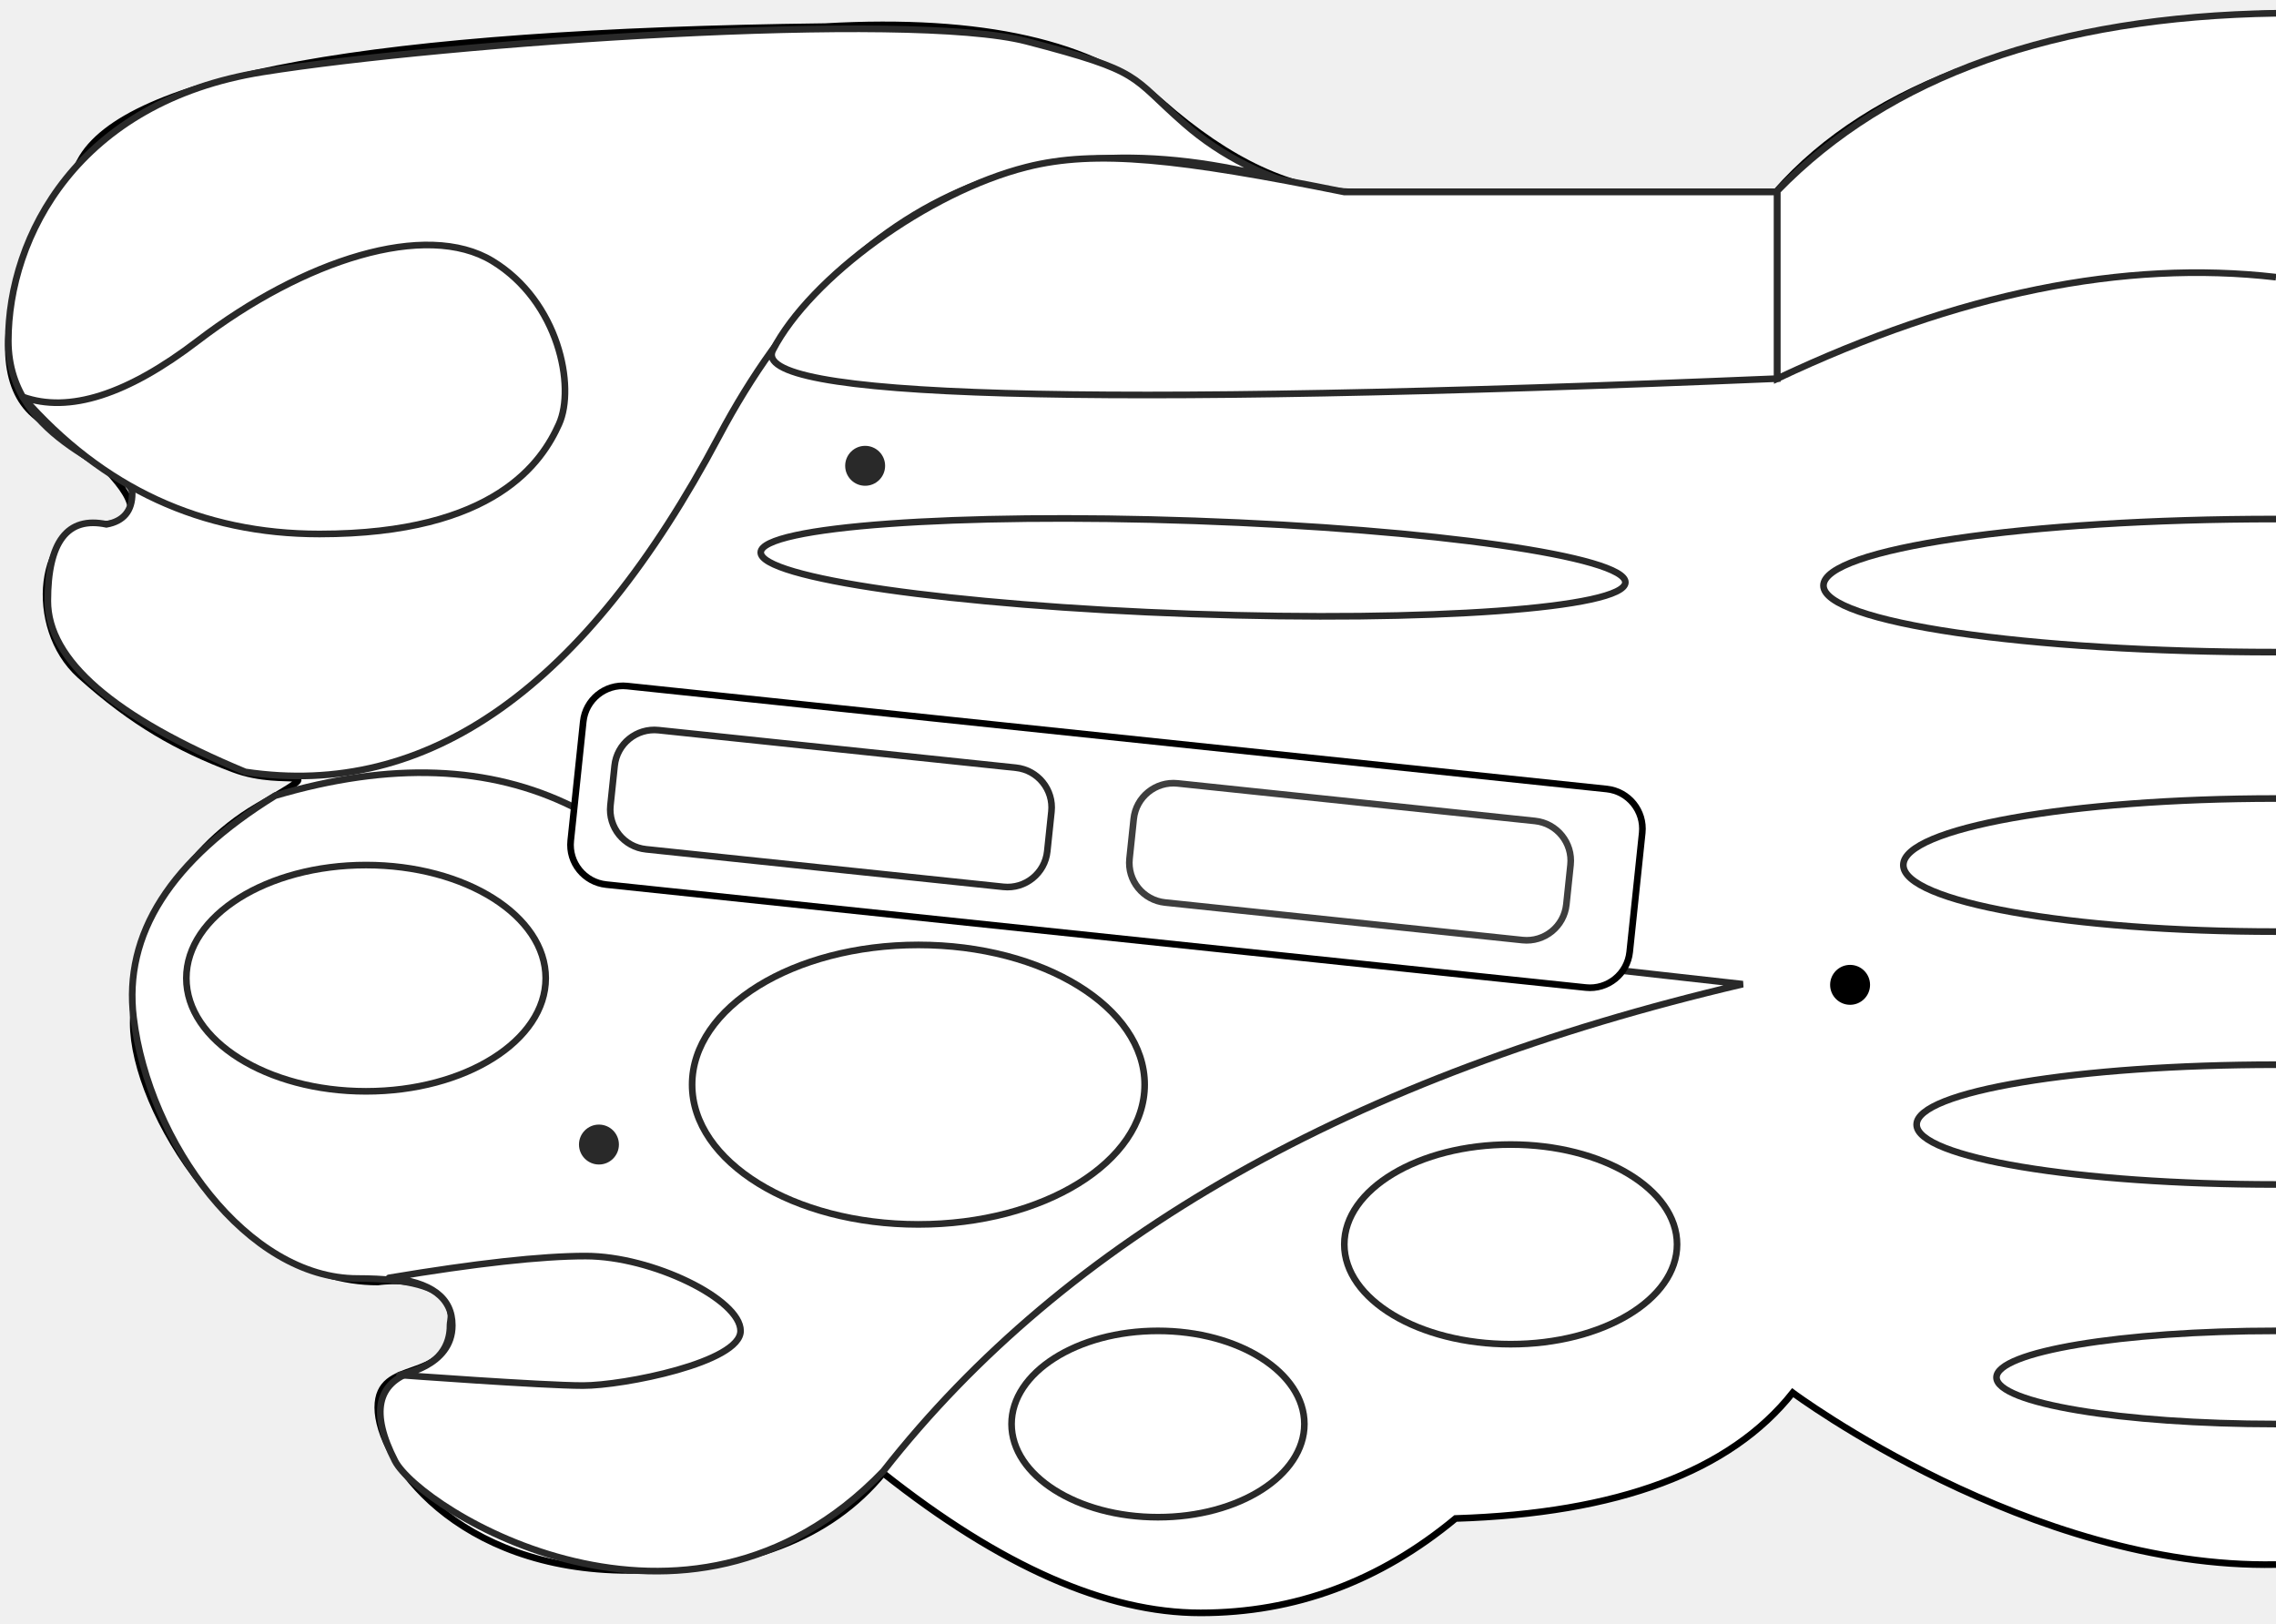
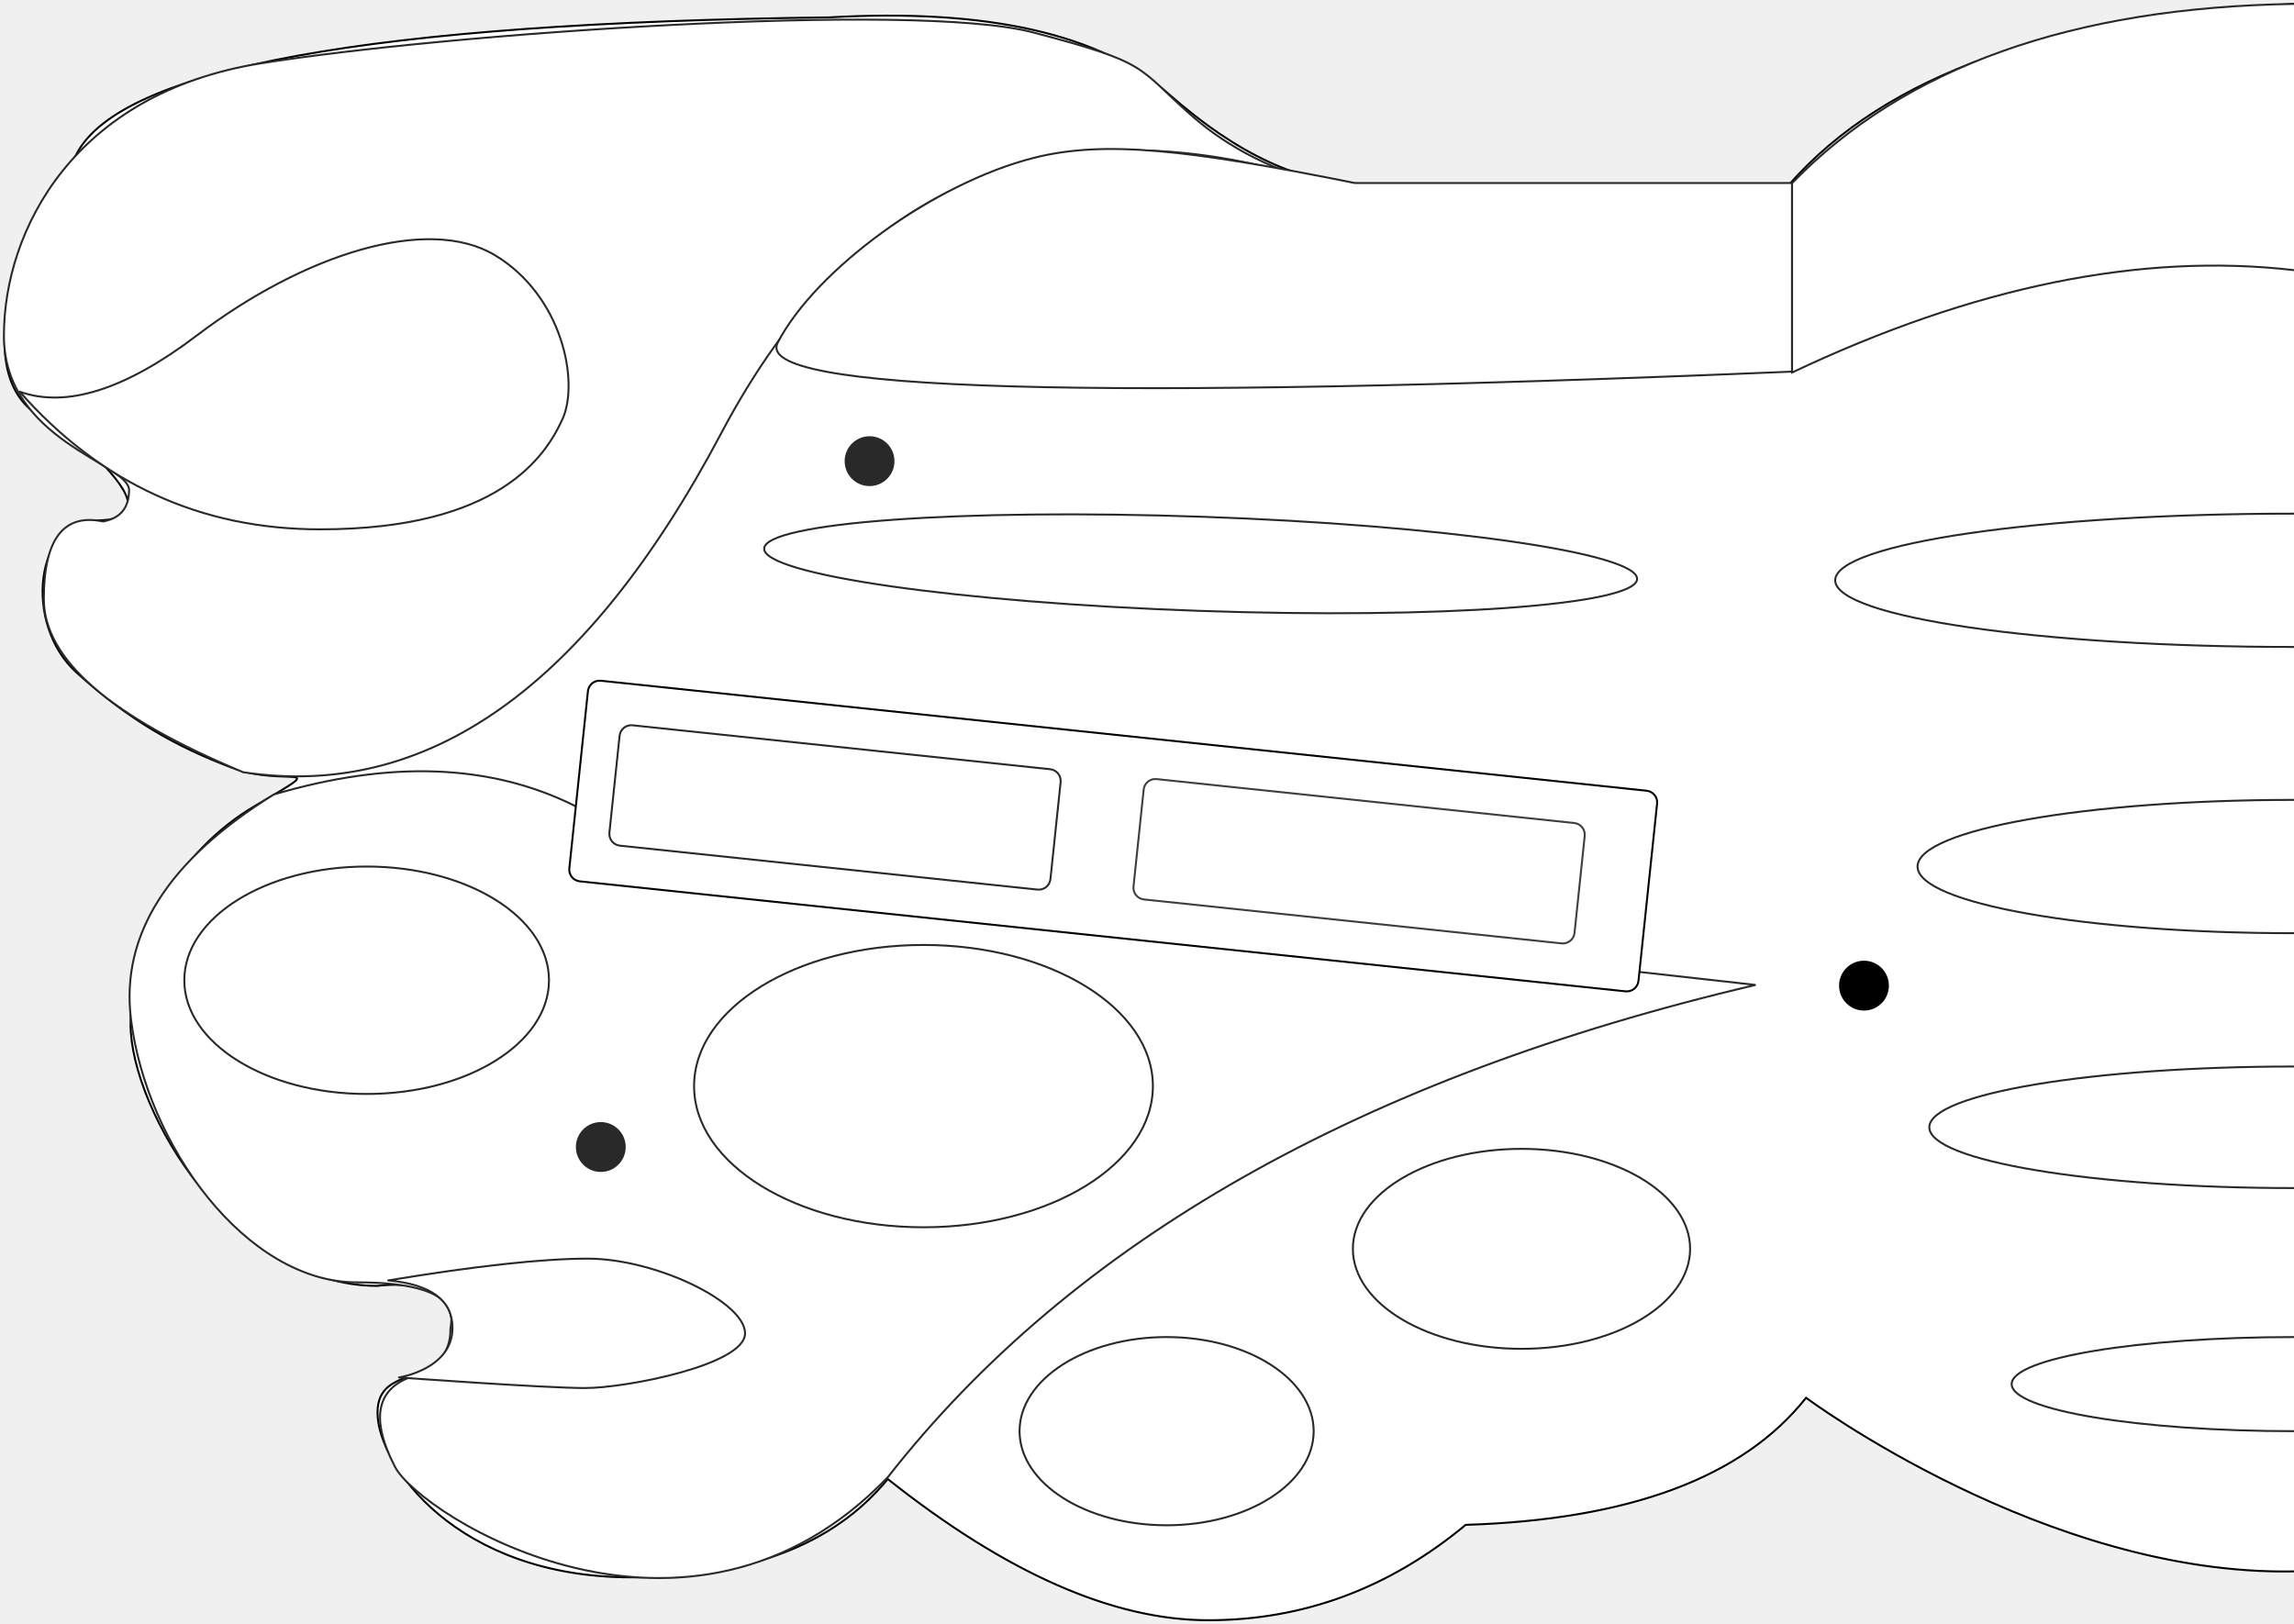
- <svg xmlns="http://www.w3.org/2000/svg" width="171px" height="122px" viewBox="0 0 171 122" version="1.1">
+ <svg xmlns="http://www.w3.org/2000/svg" width="585px" height="414px" viewBox="0 0 585 414" version="1.1">
  <g id="Page-1" stroke="none" stroke-width="1" fill="none" fill-rule="evenodd">
-     <g id="COREFINGER">
-       <g id="hangboard" transform="translate(0, 1)">
-         <path d="M171,0 C153.11,0.816 140.591,5.288 133.444,13.417 C133.444,13.417 122.881,13.417 101.754,13.417 C97.17,13.417 92.344,11.181 87.275,6.708 C82.207,2.236 73.782,0.333 62,1 C28,1.407 9.333,4.787 6,11.14 C2.667,17.493 1.291,19.896 1.873,18.352 C0.01,24.196 0.233,28.126 2.54,30.143 C4.847,32.159 6.667,33.539 8,34.283 C10.62,37.032 10.427,38.407 7.419,38.407 C2.908,38.407 2.005,46.122 6,49.729 C9.995,53.337 13.449,55.242 17.529,56.787 C21.61,58.332 25.172,56.175 19.322,59.602 C13.472,63.028 10.008,69.418 10.008,75.866 C10.008,82.314 17.767,95.327 28.384,95.327 C28.384,95.327 34.286,94.413 33.941,98.762 C33.596,103.111 28.384,100.92 28.384,104.757 C28.384,108.593 34.218,117 47.294,117 C56.012,117 62.365,114.563 66.355,109.69 C75.183,116.689 83.133,120.189 90.204,120.189 C97.276,120.189 103.661,117.825 109.36,113.097 C121.56,112.712 130.003,109.562 134.691,103.647 C134.691,103.647 152.518,116.919 171,116.558" id="Path-11" stroke="#000000" stroke-width="0.5" fill="#FFFFFF" fill-rule="nonzero" />
-         <path d="M33.811,98.545 C33.811,97.96 35.088,95.065 26.847,95.065 C18.607,95.065 11.174,84.843 10.034,75.456 C9.274,69.199 12.819,63.642 20.67,58.787 C29.329,56.231 36.793,56.511 43.062,59.627 C49.33,62.743 78.621,67.184 130.937,72.949 C101.612,79.818 80.088,92.017 66.364,109.547 C51.484,125 31.537,112.385 29.679,108.771 C27.82,105.158 28.322,102.921 31.05,102.036 C33.778,101.152 33.811,99.13 33.811,98.545 Z" id="Path-14" stroke="#292929" stroke-width="0.5" fill="#FFFFFF" fill-rule="nonzero" />
-         <g id="Oval" transform="translate(137, 71)">
+     <g id="COREFINGER" transform="translate(1, 1)">
+       <g id="hangboard">
+         <path d="M584,0 C522.692,2.797 479.792,18.136 455.3,46.017 C455.3,46.017 419.1,46.017 346.701,46.017 C330.992,46.017 314.453,38.347 297.084,23.008 C279.715,7.669 250.843,1.143 210.468,3.43 C93.953,4.825 29.984,16.417 18.561,38.206 C7.138,59.995 2.424,68.24 4.417,62.941 C-1.965,82.986 -1.203,96.466 6.703,103.382 C14.609,110.297 20.846,115.03 25.415,117.581 C34.395,127.012 33.731,131.727 23.424,131.727 C7.964,131.727 4.872,158.186 18.561,170.56 C32.251,182.934 44.088,189.467 58.071,194.766 C72.054,200.066 84.261,192.668 64.213,204.419 C44.166,216.171 32.296,238.086 32.296,260.202 C32.296,282.318 58.886,326.949 95.268,326.949 C95.268,326.949 115.495,323.813 114.313,338.728 C113.131,353.644 95.268,346.131 95.268,359.289 C95.268,372.447 115.261,401.281 160.072,401.281 C189.947,401.281 211.72,392.923 225.393,376.208 C255.645,400.215 282.888,412.218 307.121,412.218 C331.354,412.218 353.236,404.11 372.767,387.894 C414.573,386.574 443.508,375.771 459.572,355.484 C459.572,355.484 520.664,401.004 584,399.764" id="Path-11" stroke="#000000" stroke-width="0.5" fill="#FFFFFF" fill-rule="nonzero" />
+         <path d="M113.867,337.985 C113.867,335.979 118.242,326.048 90.003,326.048 C61.765,326.048 36.291,290.99 32.385,258.796 C29.781,237.334 41.93,218.277 68.834,201.624 C98.509,192.857 124.087,193.818 145.568,204.506 C167.048,215.193 267.428,230.424 446.706,250.198 C346.213,273.757 272.452,315.597 225.424,375.718 C174.432,428.719 106.075,385.452 99.706,373.059 C93.337,360.667 95.056,352.994 104.405,349.959 C113.753,346.925 113.867,339.991 113.867,337.985 Z" id="Path-14" stroke="#292929" stroke-width="0.5" fill="#FFFFFF" fill-rule="nonzero" />
+         <g id="Oval" transform="translate(467.4854, 243.5124)">
          <g id="path-1-link" fill="#000000" fill-rule="nonzero">
-             <circle id="path-1" cx="2" cy="2" r="2" />
+             <ellipse id="path-1" cx="6.854" cy="6.86" rx="6.854" ry="6.86" />
          </g>
          <g id="path-1-link" fill="#000000" fill-rule="nonzero">
-             <circle id="path-1" cx="2" cy="2" r="2" />
+             <ellipse id="path-1" cx="6.854" cy="6.86" rx="6.854" ry="6.86" />
          </g>
          <g id="path-1-link" stroke="#FFFFFF">
-             <circle id="path-1" cx="2" cy="2" r="2" />
+             <ellipse id="path-1" cx="6.854" cy="6.86" rx="6.854" ry="6.86" />
          </g>
        </g>
-         <g id="Oval" transform="translate(63, 32)">
+         <g id="Oval" transform="translate(213.8947, 109.7521)">
          <g id="path-3-link" fill="#292929" fill-rule="nonzero">
-             <circle id="path-3" cx="2" cy="2" r="2" />
+             <ellipse id="path-3" cx="6.854" cy="6.86" rx="6.854" ry="6.86" />
          </g>
          <g id="path-3-link" fill="#292929" fill-rule="nonzero">
-             <circle id="path-3" cx="2" cy="2" r="2" />
+             <ellipse id="path-3" cx="6.854" cy="6.86" rx="6.854" ry="6.86" />
          </g>
          <g id="path-3-link" stroke="#FFFFFF">
-             <circle id="path-3" cx="2" cy="2" r="2" />
+             <ellipse id="path-3" cx="6.854" cy="6.86" rx="6.854" ry="6.86" />
          </g>
        </g>
-         <g id="Oval" transform="translate(43, 83)">
+         <g id="Oval" transform="translate(145.3567, 284.6694)">
          <g id="path-5-link" fill="#292929" fill-rule="nonzero">
-             <circle id="path-5" cx="2" cy="2" r="2" />
+             <ellipse id="path-5" cx="6.854" cy="6.86" rx="6.854" ry="6.86" />
          </g>
          <g id="path-5-link" fill="#292929" fill-rule="nonzero">
-             <circle id="path-5" cx="2" cy="2" r="2" />
+             <ellipse id="path-5" cx="6.854" cy="6.86" rx="6.854" ry="6.86" />
          </g>
          <g id="path-5-link" stroke="#FFFFFF">
-             <circle id="path-5" cx="2" cy="2" r="2" />
+             <ellipse id="path-5" cx="6.854" cy="6.86" rx="6.854" ry="6.86" />
          </g>
        </g>
-         <rect id="Rectangle" stroke="#000000" stroke-width="0.5" fill="#FFFFFF" fill-rule="nonzero" transform="translate(83.1308, 61.87599) rotate(6) translate(-83.1308, -61.87599) " x="43.131" y="54.376" width="80" height="15" rx="3" />
+         <path d="M148.801,186.485 L416.956,186.508 C418.613,186.509 419.956,187.852 419.956,189.508 L419.96,234.954 C419.961,236.611 418.618,237.954 416.961,237.954 C416.961,237.954 416.961,237.954 416.96,237.954 L148.806,237.931 C147.149,237.93 145.806,236.587 145.806,234.93 L145.802,189.485 C145.801,187.828 147.144,186.484 148.801,186.484 C148.801,186.484 148.801,186.484 148.801,186.485 Z" id="Rectangle" stroke="#000000" stroke-width="0.5" fill="#FFFFFF" fill-rule="nonzero" transform="translate(282.881, 212.2193) rotate(6) translate(-282.881, -212.2193) " />
      </g>
-       <ellipse id="h16" stroke="#292929" stroke-width="0.5" fill="#FFFFFF" fill-rule="nonzero" cx="87" cy="107" rx="11" ry="7" />
-       <path d="M150,107 C161.598,107 171,105.433 171,103.5 C171,101.567 161.598,100 150,100" id="h15" stroke="#292929" stroke-width="0.5" fill="#FFFFFF" fill-rule="nonzero" transform="translate(160.5, 103.5) scale(-1, 1) translate(-160.5, -103.5) " />
-       <ellipse id="h14" stroke="#292929" stroke-width="0.5" fill="#FFFFFF" fill-rule="nonzero" cx="113.5" cy="93.5" rx="12.5" ry="7.5" />
-       <path d="M29.225,96.016 C35.742,94.925 40.667,94.38 44,94.38 C49,94.38 55.64,97.633 55.64,100 C55.64,102.367 46.85,104.111 43.801,104.111 C40.752,104.111 30.022,103.315 30.022,103.315 C30.022,103.315 33.983,102.701 33.983,99.585 C33.983,97.508 32.397,96.319 29.225,96.016 Z" id="h13" stroke="#292929" stroke-width="0.5" fill="#FFFFFF" fill-rule="nonzero" stroke-linejoin="round" />
-       <path d="M144,89 C158.912,89 171,86.985 171,84.5 C171,82.015 158.912,80 144,80" id="h12" stroke="#292929" stroke-width="0.5" fill="#FFFFFF" fill-rule="nonzero" transform="translate(157.5, 84.5) scale(-1, 1) translate(-157.5, -84.5) " />
-       <ellipse id="h11" stroke="#292929" stroke-width="0.5" fill="#FFFFFF" fill-rule="nonzero" cx="69" cy="81.5" rx="17" ry="10.5" />
-       <ellipse id="h10" stroke="#292929" stroke-width="0.5" fill="#FFFFFF" fill-rule="nonzero" cx="27.5" cy="73.5" rx="13.5" ry="8.5" />
-       <path d="M143,70 C158.464,70 171,67.761 171,65 C171,62.239 158.464,60 143,60" id="h9" stroke="#292929" stroke-width="0.5" fill="#FFFFFF" fill-rule="nonzero" transform="translate(157, 65) scale(-1, 1) translate(-157, -65) " />
-       <rect id="h8" stroke="#292929" stroke-width="0.5" fill="#FFFFFF" fill-rule="nonzero" opacity="0.9" transform="translate(101.4295, 64.74959) rotate(6) translate(-101.4295, -64.74959) " x="84.93" y="60.25" width="33" height="9" rx="3" />
-       <rect id="h7" stroke="#292929" stroke-width="0.5" fill="#FFFFFF" fill-rule="nonzero" transform="translate(62.42951, 60.74959) rotate(6) translate(-62.42951, -60.74959) " x="45.93" y="56.25" width="33" height="9" rx="3" />
-       <path d="M137,49 C155.778,49 171,46.761 171,44 C171,41.239 155.778,39 137,39" id="h6" stroke="#292929" stroke-width="0.5" fill="#FFFFFF" fill-rule="nonzero" transform="translate(154, 44) scale(-1, 1) translate(-154, -44) " />
-       <ellipse id="h5" stroke="#292929" stroke-width="0.5" fill="#FFFFFF" fill-rule="nonzero" transform="translate(89.63725, 42.63271) rotate(2) translate(-89.63725, -42.63271) " cx="89.637" cy="42.633" rx="32.5" ry="3.5" />
-       <path d="M99.218,14.424 C79.073,7.835 64,13.966 54,32.818 C44,51.671 32.142,60.064 18.425,58 C8.537,53.889 3.593,49.607 3.593,45.154 C3.593,40.701 5.062,38.782 8,39.397 C9.289,39.161 9.933,38.383 9.933,37.064 C9.933,35.085 0.625,33.421 0.625,25.611 C0.625,17.8 5.841,7.631 19.719,5.411 C33.596,3.191 68.268,0.797 77.134,3.104 C86,5.411 84.83,5.668 89,9.31 C91.78,11.738 95.186,13.442 99.218,14.424 Z" id="h4" stroke="#292929" stroke-width="0.5" fill="#FFFFFF" fill-rule="nonzero" />
-       <path d="M1.702,29.818 C5.173,31.067 9.559,29.665 14.86,25.611 C22.811,19.529 32,16.573 37,19.617 C42,22.66 43.248,29.087 42,31.863 C40.752,34.638 37.274,40.123 24,40.123 C15.151,40.123 7.718,36.688 1.702,29.818 Z" id="h3" stroke="#292929" stroke-width="0.5" fill="#FFFFFF" fill-rule="nonzero" stroke-linejoin="round" />
-       <path d="M133.531,28.448 L133.531,14.424 L101,14.424 C88.58,11.926 82.356,11.23 77.134,12.55 C69.673,14.436 60.894,20.862 58.073,26.292 C56.193,29.912 81.346,30.631 133.531,28.448 Z" id="h2" stroke="#292929" stroke-width="0.5" fill="#FFFFFF" fill-rule="nonzero" />
-       <path d="M171,20.825 C159.58,19.504 147.09,22.045 133.531,28.448 C133.531,28.097 133.531,23.396 133.531,14.346 C141.927,5.708 154.416,1.259 171,0.997" id="h1" stroke="#292929" stroke-width="0.5" fill="#FFFFFF" fill-rule="nonzero" />
+       <ellipse id="h16" stroke="#292929" stroke-width="0.5" fill="#FFFFFF" fill-rule="nonzero" cx="296.5" cy="364" rx="37.5" ry="24" />
+       <path d="M512,364 C551.765,364 584,358.627 584,352 C584,345.373 551.765,340 512,340" id="h15" stroke="#292929" stroke-width="0.5" fill="#FFFFFF" fill-rule="nonzero" transform="translate(548, 352) scale(-1, 1) translate(-548, -352) " />
+       <ellipse id="h14" stroke="#292929" stroke-width="0.5" fill="#FFFFFF" fill-rule="nonzero" cx="387" cy="317.5" rx="43" ry="25.5" />
+       <path d="M98,325.549 C120.45,321.85 137.417,320 148.9,320 C166.125,320 189,331.033 189,339.06 C189,347.086 158.72,353 148.216,353 C137.711,353 100.749,350.302 100.749,350.302 C100.749,350.302 114.393,348.219 114.393,337.654 C114.393,330.61 108.929,326.575 98,325.549 Z" id="h13" stroke="#292929" stroke-width="0.5" fill="#FFFFFF" fill-rule="nonzero" stroke-linejoin="round" />
+       <path d="M491,302 C542.362,302 584,295.06 584,286.5 C584,277.94 542.362,271 491,271" id="h12" stroke="#292929" stroke-width="0.5" fill="#FFFFFF" fill-rule="nonzero" transform="translate(537.5, 286.5) scale(-1, 1) translate(-537.5, -286.5) " />
+       <ellipse id="h11" stroke="#292929" stroke-width="0.5" fill="#FFFFFF" fill-rule="nonzero" cx="234.5" cy="276" rx="58.5" ry="36" />
+       <ellipse id="h10" stroke="#292929" stroke-width="0.5" fill="#FFFFFF" fill-rule="nonzero" cx="92.5" cy="249" rx="46.5" ry="29" />
+       <path d="M488,237 C541.019,237 584,229.389 584,220 C584,210.611 541.019,203 488,203" id="h9" stroke="#292929" stroke-width="0.5" fill="#FFFFFF" fill-rule="nonzero" transform="translate(536, 220) scale(-1, 1) translate(-536, -220) " />
+       <path d="M292.043,203.207 L399.132,203.216 C400.789,203.217 402.131,204.56 402.132,206.216 L402.134,231.084 C402.135,232.741 400.792,234.084 399.135,234.084 C399.135,234.084 399.135,234.084 399.135,234.084 L292.046,234.074 C290.389,234.074 289.046,232.731 289.046,231.074 L289.043,206.207 C289.043,204.55 290.386,203.207 292.043,203.206 C292.043,203.206 292.043,203.206 292.043,203.207 Z" id="h8" stroke="#292929" stroke-width="0.5" fill="#FFFFFF" fill-rule="nonzero" opacity="0.9" transform="translate(345.5889, 218.6453) rotate(6) translate(-345.5889, -218.6453) " />
+       <path d="M158.394,189.488 L265.483,189.497 C267.139,189.498 268.482,190.841 268.483,192.497 L268.485,217.365 C268.486,219.022 267.143,220.365 265.486,220.365 C265.486,220.365 265.486,220.365 265.485,220.365 L158.397,220.355 C156.74,220.355 155.397,219.012 155.396,217.355 L155.394,192.488 C155.394,190.831 156.737,189.488 158.394,189.487 C158.394,189.487 158.394,189.487 158.394,189.488 Z" id="h7" stroke="#292929" stroke-width="0.5" fill="#FFFFFF" fill-rule="nonzero" transform="translate(211.9397, 204.9263) rotate(6) translate(-211.9397, -204.9263) " />
+       <path d="M467,164 C531.617,164 584,156.389 584,147 C584,137.611 531.617,130 467,130" id="h6" stroke="#292929" stroke-width="0.5" fill="#FFFFFF" fill-rule="nonzero" transform="translate(525.5, 147) scale(-1, 1) translate(-525.5, -147) " />
+       <ellipse id="h5" stroke="#292929" stroke-width="0.5" fill="#FFFFFF" fill-rule="nonzero" transform="translate(305.1779, 142.7899) rotate(2) translate(-305.1779, -142.7899) " cx="305.178" cy="142.79" rx="111.374" ry="12.004" />
+       <path d="M338,46.146 C268.937,23.494 217.264,44.573 182.982,109.382 C148.7,174.19 108.047,203.046 61.022,195.949 C27.124,181.818 10.175,167.098 10.175,151.789 C10.175,136.481 15.211,129.883 25.284,131.997 C29.702,131.186 31.911,128.513 31.911,123.977 C31.911,117.173 0,111.453 0,84.603 C0,57.753 17.883,22.795 65.458,15.163 C113.033,7.53 231.897,-0.7 262.291,7.232 C292.685,15.163 288.675,16.046 302.97,28.565 C312.499,36.912 324.176,42.772 338,46.146 Z" id="h4" stroke="#292929" stroke-width="0.5" fill="#FFFFFF" fill-rule="nonzero" />
+       <path d="M4,98.885 C15.926,103.142 30.995,98.363 49.207,84.548 C76.525,63.824 108.096,53.751 125.275,64.122 C142.454,74.493 146.742,96.396 142.454,105.853 C138.166,115.311 126.217,134 80.61,134 C50.205,134 24.669,122.295 4,98.885 Z" id="h3" stroke="#292929" stroke-width="0.5" fill="#FFFFFF" fill-rule="nonzero" stroke-linejoin="round" />
+       <path d="M456,93.777 L456,45.676 L344.486,45.676 C301.911,37.108 280.577,34.723 262.675,39.25 C237.099,45.719 207.005,67.757 197.336,86.381 C190.89,98.797 277.112,101.262 456,93.777 Z" id="h2" stroke="#292929" stroke-width="0.5" fill="#FFFFFF" fill-rule="nonzero" />
+       <path d="M584,67.896 C544.987,63.373 502.321,72.074 456,94 C456,92.796 456,76.699 456,45.709 C484.681,16.131 527.348,0.895 584,0" id="h1" stroke="#292929" stroke-width="0.5" fill="#FFFFFF" fill-rule="nonzero" />
    </g>
  </g>
</svg>
